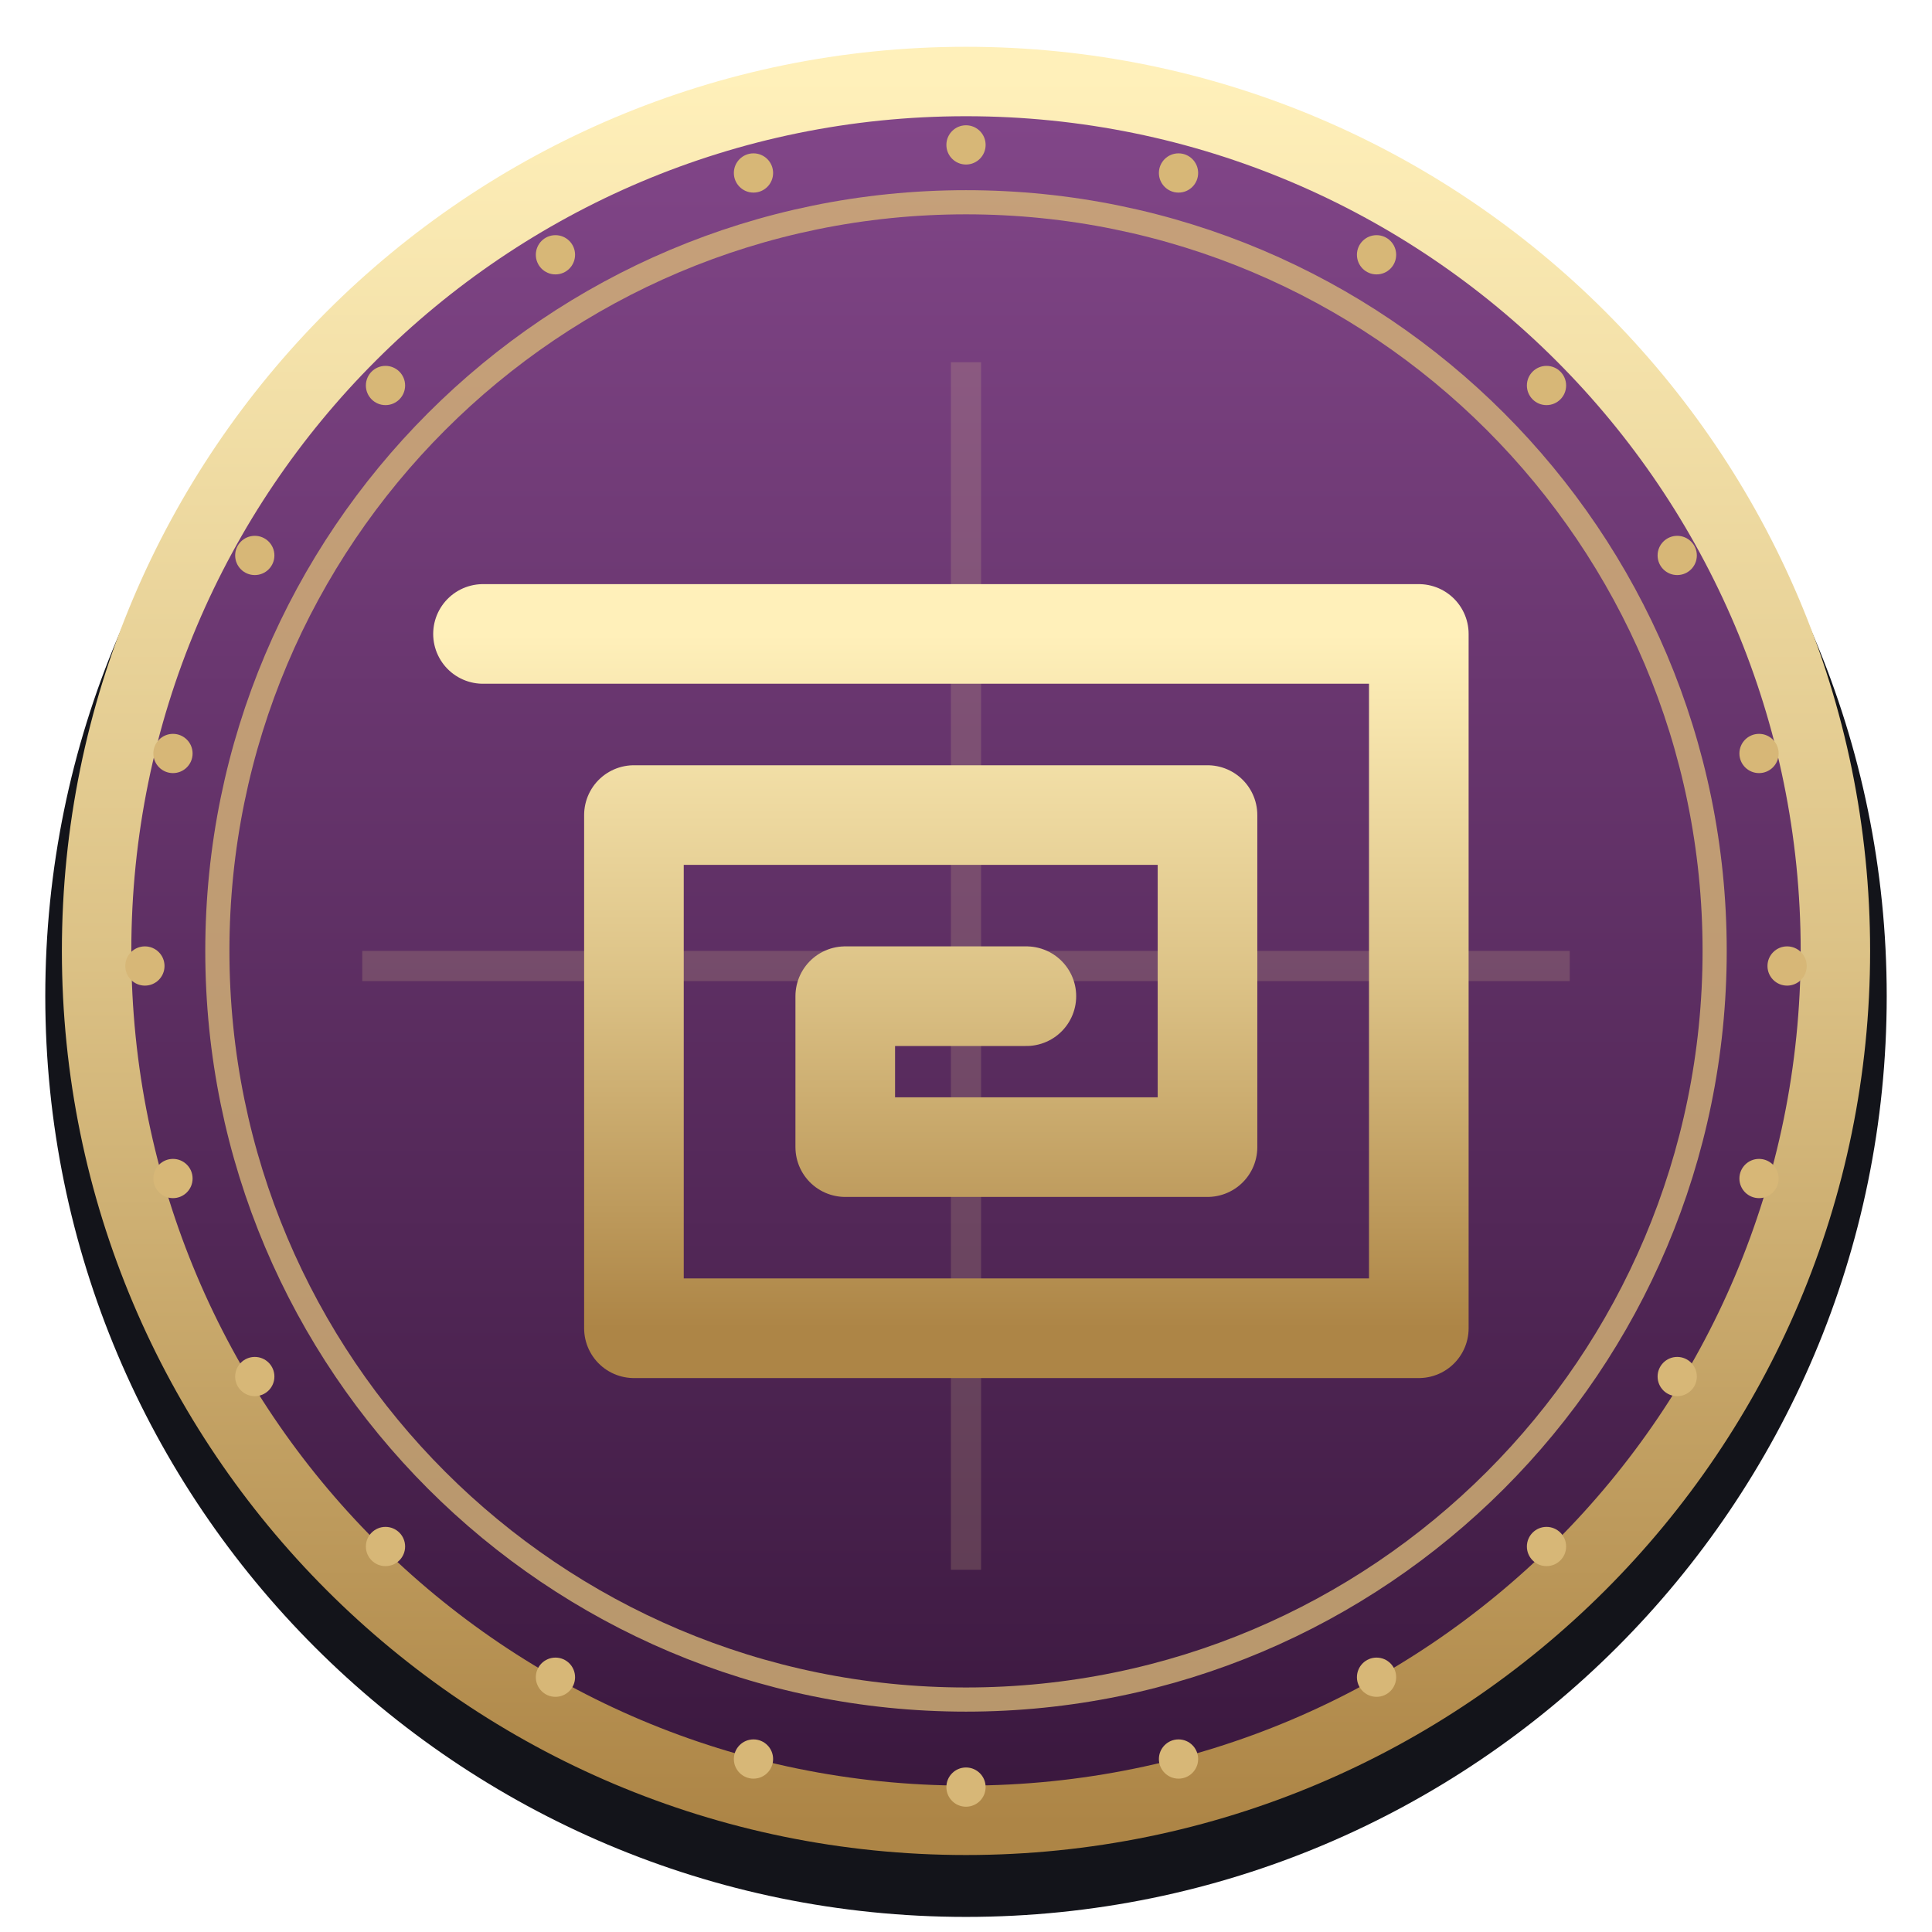
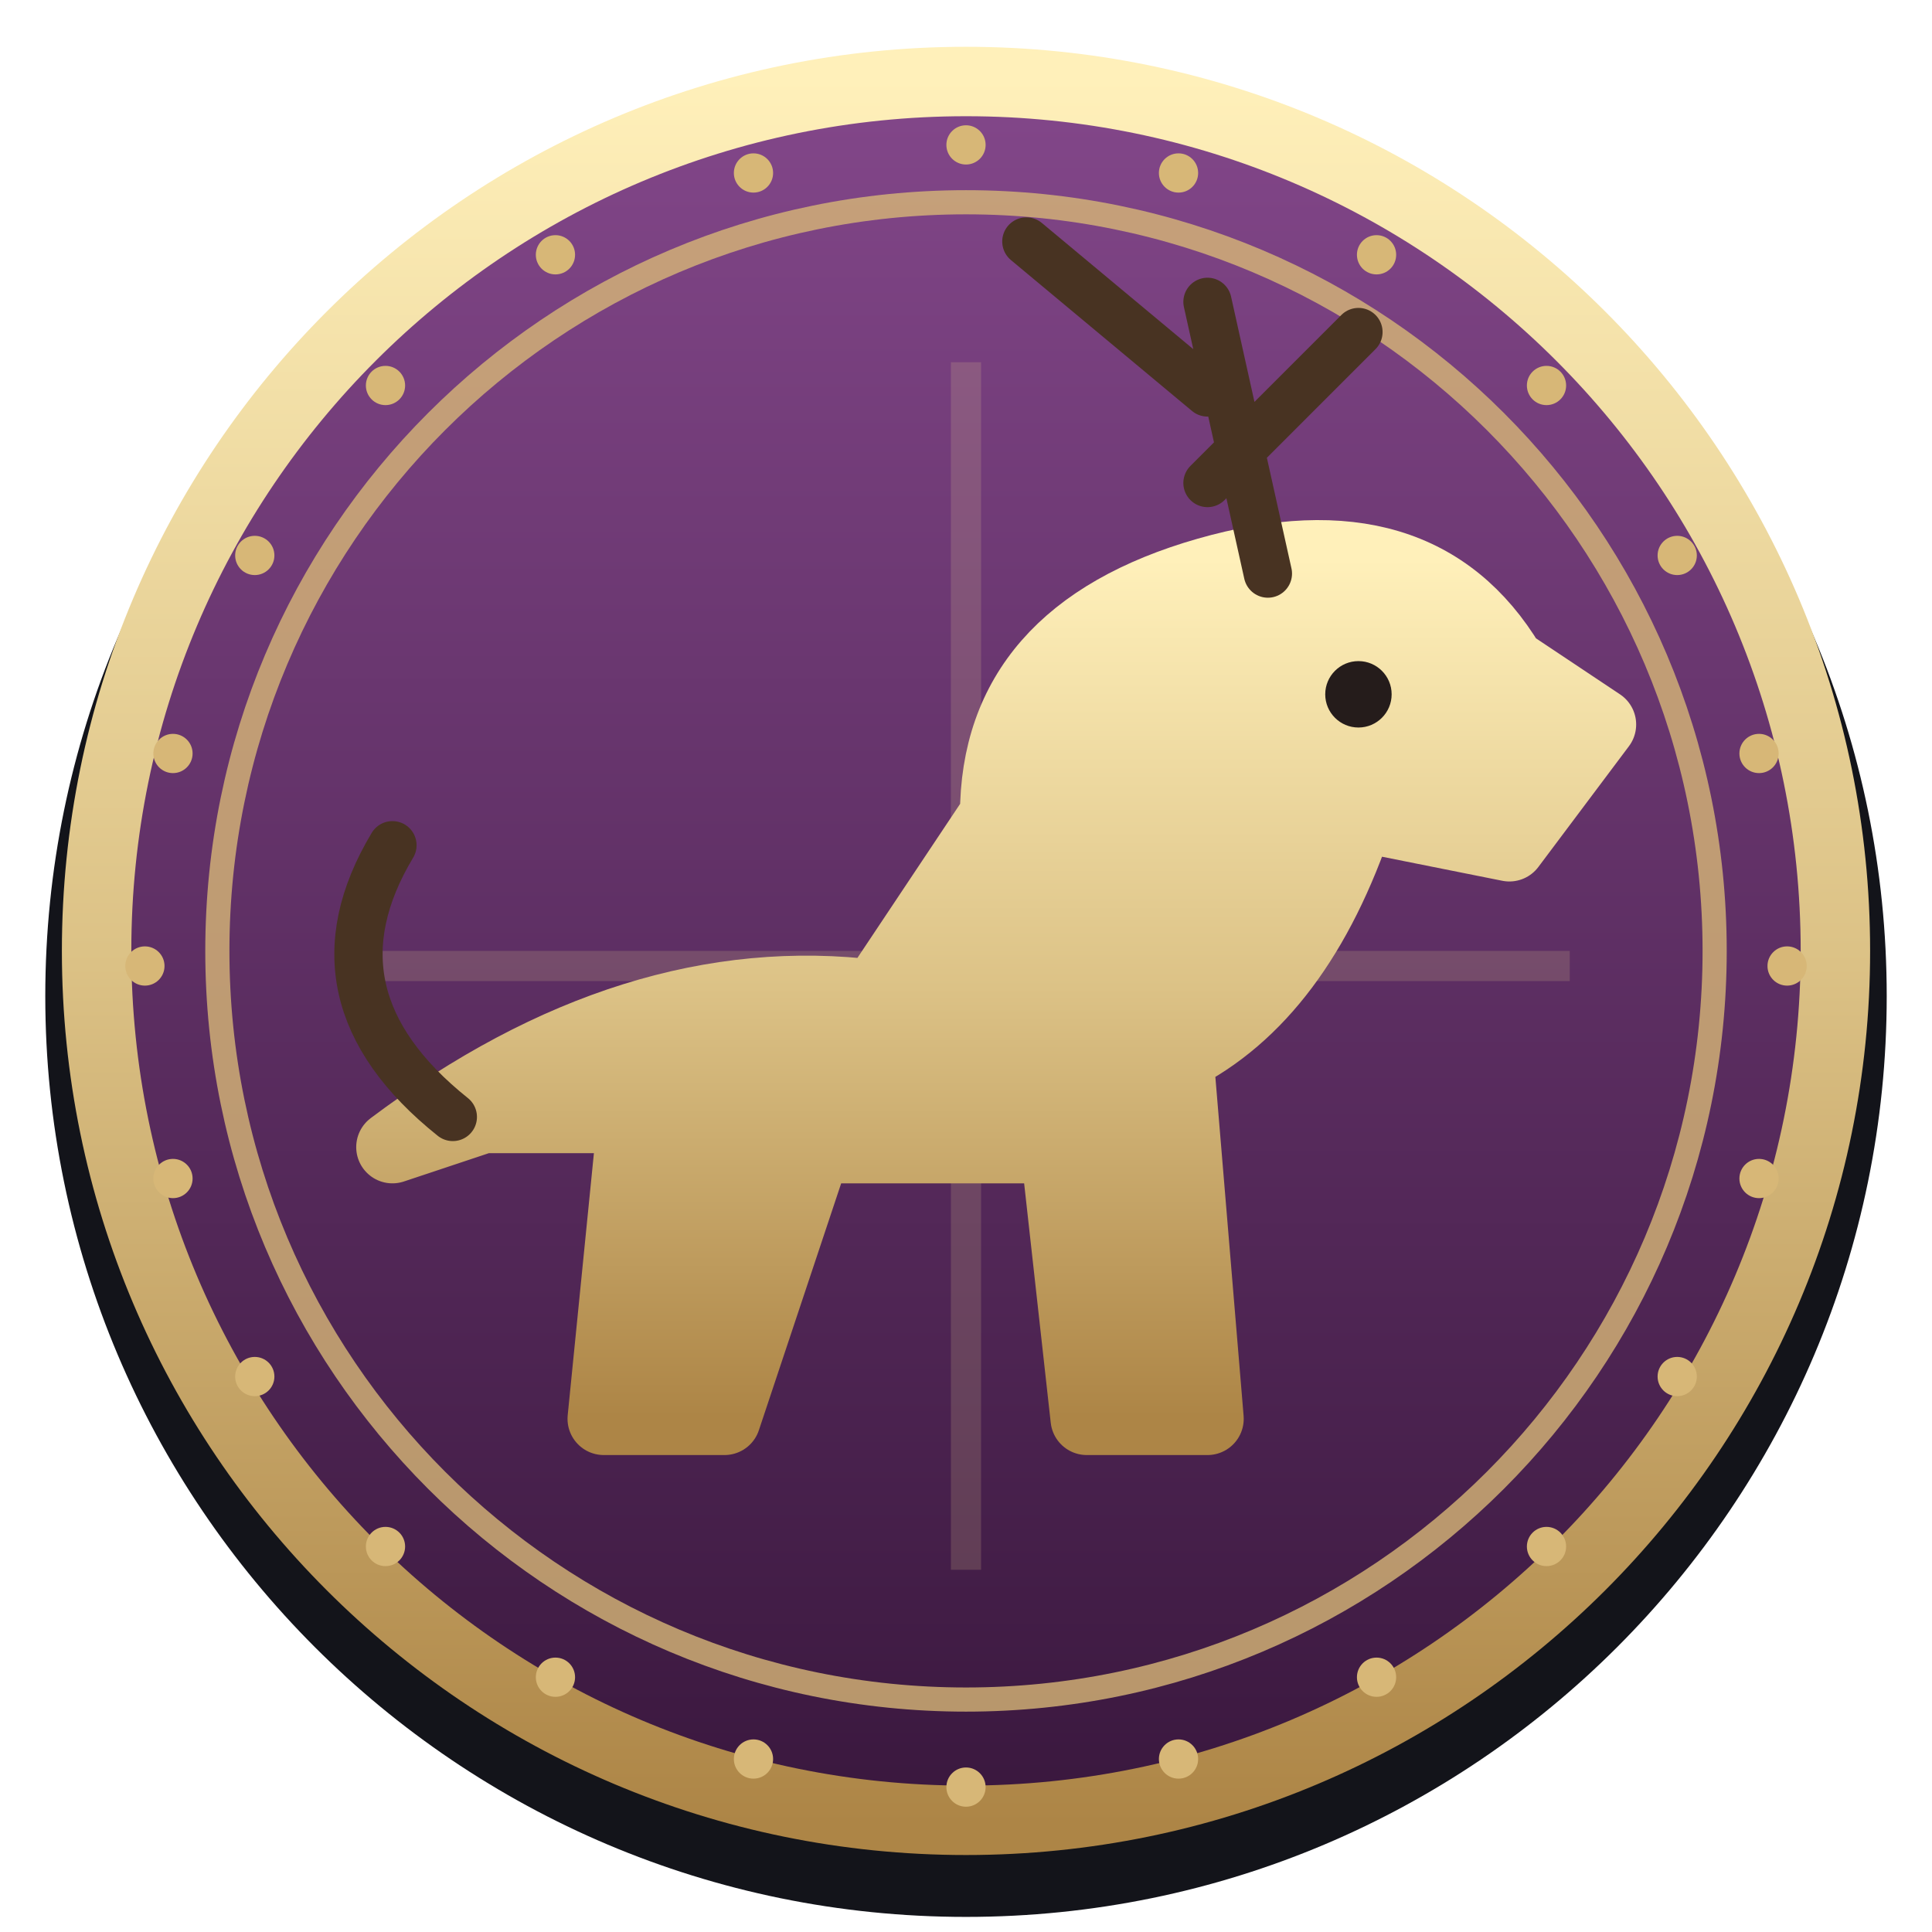
<svg xmlns="http://www.w3.org/2000/svg" width="64" height="64" viewBox="0 0 64 64">
  <defs>
    <linearGradient id="field" x1="0" y1="0" x2="0" y2="1">
      <stop stop-color="#83478a" />
      <stop offset="1" stop-color="#39173d" />
    </linearGradient>
    <linearGradient id="gold" x1="0" y1="0" x2="0" y2="1">
      <stop stop-color="#fff0ba" />
      <stop offset=".5" stop-color="#dcc286" />
      <stop offset="1" stop-color="#ad8546" />
    </linearGradient>
  </defs>
  <circle cx="32" cy="33" r="30.5" fill="#13141a" />
  <circle cx="32" cy="31.5" r="28.8" fill="url(#field)" stroke="url(#gold)" stroke-width="2.3" />
  <g fill="#d7b777">
    <circle cx="59.20" cy="32.00" r=".65" />
    <circle cx="58.27" cy="39.04" r=".65" />
    <circle cx="55.56" cy="45.60" r=".65" />
    <circle cx="51.23" cy="51.23" r=".65" />
    <circle cx="45.60" cy="55.56" r=".65" />
    <circle cx="39.04" cy="58.27" r=".65" />
    <circle cx="32.00" cy="59.20" r=".65" />
    <circle cx="24.96" cy="58.27" r=".65" />
    <circle cx="18.40" cy="55.56" r=".65" />
    <circle cx="12.77" cy="51.23" r=".65" />
    <circle cx="8.44" cy="45.60" r=".65" />
    <circle cx="5.73" cy="39.04" r=".65" />
    <circle cx="4.80" cy="32.00" r=".65" />
    <circle cx="5.73" cy="24.96" r=".65" />
    <circle cx="8.44" cy="18.40" r=".65" />
    <circle cx="12.77" cy="12.77" r=".65" />
    <circle cx="18.40" cy="8.44" r=".65" />
    <circle cx="24.96" cy="5.73" r=".65" />
    <circle cx="32.00" cy="4.80" r=".65" />
    <circle cx="39.04" cy="5.73" r=".65" />
    <circle cx="45.60" cy="8.44" r=".65" />
    <circle cx="51.23" cy="12.77" r=".65" />
    <circle cx="55.56" cy="18.40" r=".65" />
    <circle cx="58.27" cy="24.96" r=".65" />
  </g>
  <circle cx="32" cy="31.5" r="24.8" fill="none" stroke="#d7b777" stroke-width=".8" opacity=".8" />
  <path d="M12 32H52 M32 12V52" transform="rotate(90 32 32)" stroke="#e4cc91" stroke-width="1" opacity=".18" />
  <g fill="none" stroke="url(#gold)" stroke-width="2.4" stroke-linecap="round" stroke-linejoin="round">
-     <path d="M16 21H47V44H21V27H40V38H28V33H34" stroke-width="3.3" />
+     <path fill="url(#gold)" d="M13 38Q21 32 29 33L33 27Q33 21 40 19Q47 17 50 22L53 24L50 28L45 27Q43 33 39 35L40 47L36 47L35 38L27 38L24 47L20 47L21 37L16 37Z" />
+     <path d="M42 19L40 10 M40 13L34 8 M40 16L45 11 M15 37Q10 33 13 28" stroke="#483322" stroke-width="1.6" />
+     <circle cx="45" cy="23" r="1.1" fill="#251c1b" stroke="none" />
  </g>
</svg>
